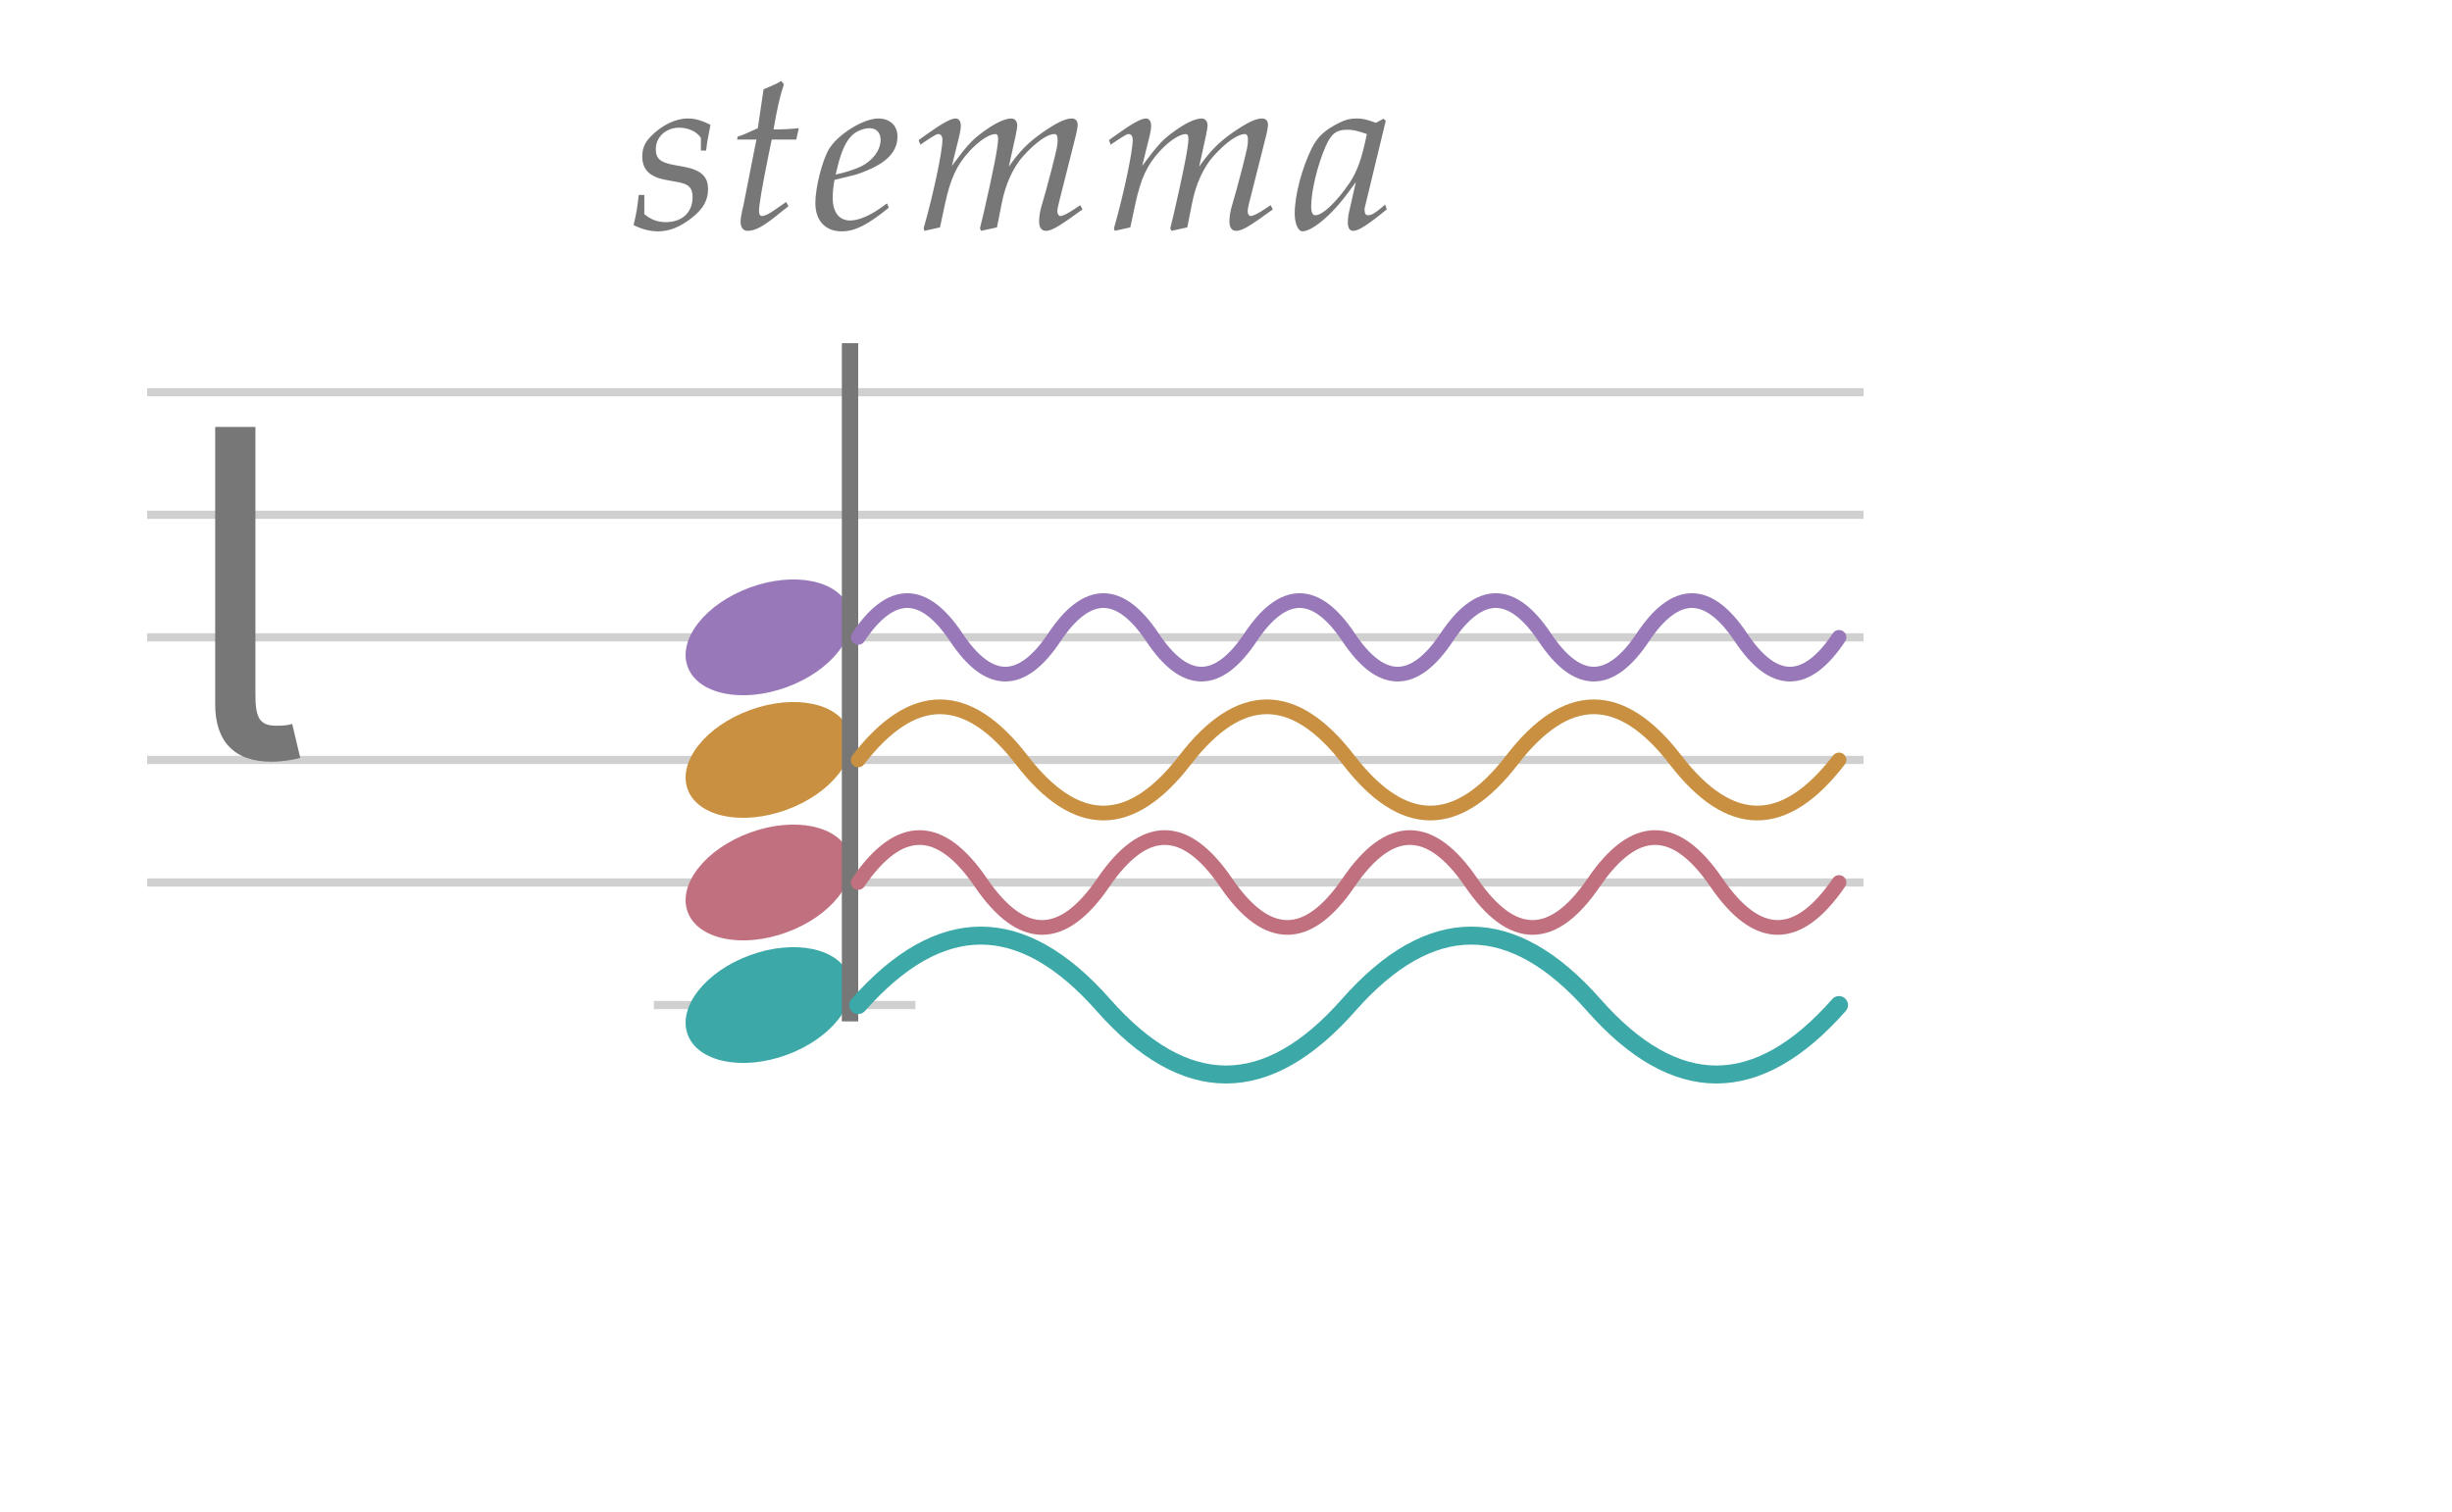
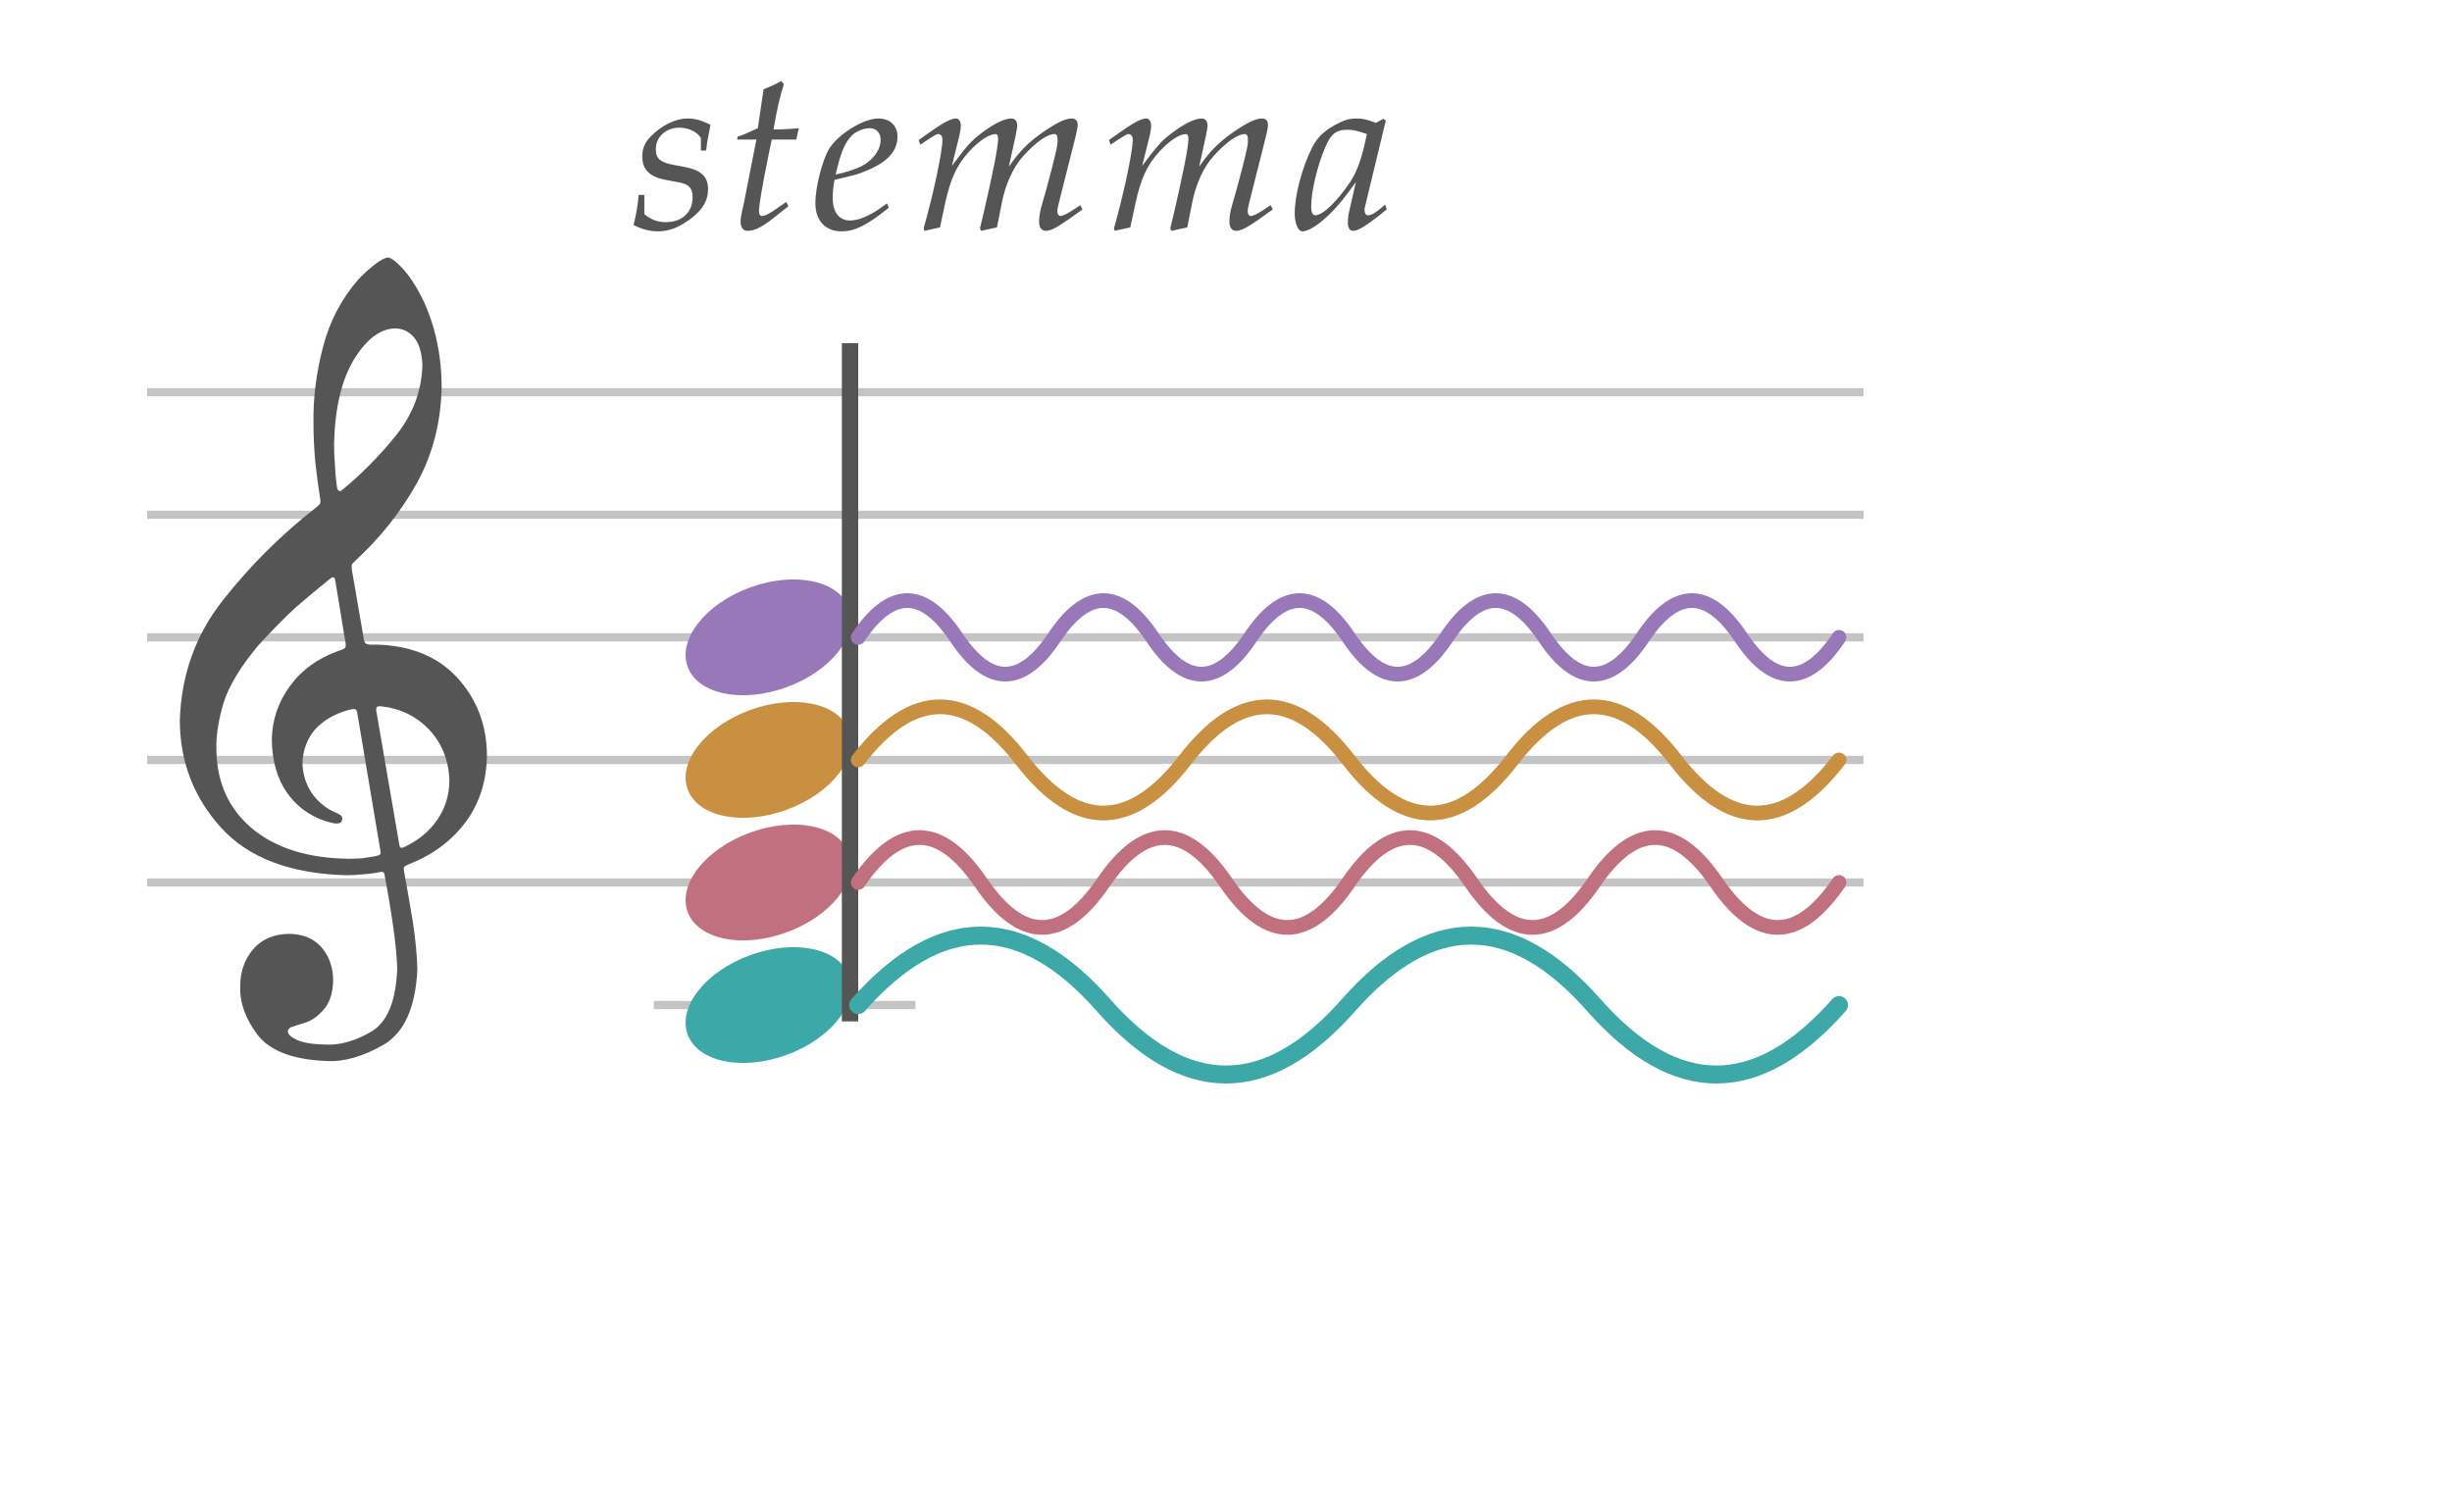
<svg xmlns="http://www.w3.org/2000/svg" width="300" height="185" viewBox="0 0 300 185">
-   <text x="124" y="28" font-family="Palatino Linotype, Palatino, Georgia, serif" font-size="28" font-style="italic" fill="#777" letter-spacing="1.5" text-anchor="middle">stemma</text>
-   <line x1="18" y1="48" x2="228" y2="48" stroke="#777" stroke-width="1.0" opacity="0.35" />
-   <line x1="18" y1="63" x2="228" y2="63" stroke="#777" stroke-width="1.0" opacity="0.35" />
-   <line x1="18" y1="78" x2="228" y2="78" stroke="#777" stroke-width="1.0" opacity="0.35" />
-   <line x1="18" y1="93" x2="228" y2="93" stroke="#777" stroke-width="1.0" opacity="0.35" />
-   <line x1="18" y1="108" x2="228" y2="108" stroke="#777" stroke-width="1.0" opacity="0.35" />
-   <text x="22" y="93" font-family="Bravura" font-size="56" fill="#777"></text>
-   <line x1="80" y1="123" x2="112" y2="123" stroke="#777" stroke-width="1.0" opacity="0.35" />
+   <text x="124" y="28" font-family="Palatino Linotype, Palatino, Georgia, serif" font-size="28" font-style="italic" fill="#555" letter-spacing="1.5" text-anchor="middle">stemma</text>
+   <line x1="18" y1="48" x2="228" y2="48" stroke="#555" stroke-width="1.0" opacity="0.35" />
+   <line x1="18" y1="63" x2="228" y2="63" stroke="#555" stroke-width="1.0" opacity="0.35" />
+   <line x1="18" y1="78" x2="228" y2="78" stroke="#555" stroke-width="1.0" opacity="0.35" />
+   <line x1="18" y1="93" x2="228" y2="93" stroke="#555" stroke-width="1.0" opacity="0.35" />
+   <line x1="18" y1="108" x2="228" y2="108" stroke="#555" stroke-width="1.0" opacity="0.35" />
+   <g transform="translate(22,93) scale(0.056,-0.056)" fill="#555">
+     <path d="M376 415Q375 424 376 427Q378 430 382 434Q465 510 518 605Q570 700 572 815Q572 881 555 942Q538 1002 507 1048Q495 1066 480 1081Q464 1097 455 1098Q444 1097 425 1082Q406 1067 390 1050Q335 987 313 903Q291 819 292 739Q292 695 296 651Q301 607 306 575Q308 567 307 562Q306 558 297 551Q184 463 95 350Q5 237 0 87Q0 -48 90 -148Q180 -247 364 -252Q382 -252 400 -250Q418 -249 433 -246Q441 -244 444 -245Q447 -246 448 -255Q458 -307 466 -363Q474 -419 475 -456Q471 -563 418 -594Q365 -625 316 -622Q276 -621 256 -612Q236 -603 236 -593Q236 -588 243 -584Q251 -581 268 -576Q293 -570 313 -547Q334 -525 335 -482Q335 -440 310 -410Q285 -381 239 -380Q188 -381 160 -414Q132 -447 132 -495Q130 -548 170 -601Q211 -654 322 -658Q378 -661 446 -622Q513 -582 519 -458Q518 -413 509 -353Q499 -293 490 -244Q488 -236 491 -233Q493 -231 503 -227Q580 -196 625 -135Q670 -74 671 11Q670 110 606 180Q542 249 430 252Q411 251 407 254Q402 257 401 270ZM470 943Q495 943 512 923Q529 902 530 861Q527 778 473 710Q419 643 356 591Q351 586 348 588Q344 589 343 599Q340 619 339 643Q337 667 337 691Q340 809 381 876Q422 942 470 943ZM361 262Q364 249 361 245Q359 242 346 238Q279 214 241 162Q202 109 201 44Q202 -24 233 -70Q264 -115 316 -133Q322 -135 330 -137Q337 -139 343 -139Q349 -139 352 -136Q355 -133 355 -128Q355 -123 350 -120Q346 -117 340 -115Q308 -101 288 -72Q269 -43 268 -8Q269 35 295 66Q322 96 368 109Q380 112 383 111Q387 109 388 101L438 -197Q440 -205 437 -207Q435 -209 424 -211Q412 -213 398 -215Q383 -216 368 -216Q235 -214 158 -150Q82 -86 80 20Q78 64 95 123Q113 181 173 252Q218 301 254 334Q291 366 326 394Q333 400 336 399Q339 398 340 390ZM430 103Q428 112 430 115Q432 118 441 117Q503 110 545 66Q587 21 589 -46Q588 -94 563 -130Q538 -167 495 -188Q486 -193 483 -192Q480 -191 479 -182Z" />
+   </g>
+   <line x1="80" y1="123" x2="112" y2="123" stroke="#555" stroke-width="1.0" opacity="0.35" />
  <ellipse cx="94" cy="78" rx="10.5" ry="6.5" transform="rotate(-20,94,78)" fill="#9878b8" />
  <ellipse cx="94" cy="93" rx="10.5" ry="6.5" transform="rotate(-20,94,93)" fill="#c89040" />
  <ellipse cx="94" cy="108" rx="10.5" ry="6.5" transform="rotate(-20,94,108)" fill="#c0707e" />
  <ellipse cx="94" cy="123" rx="10.5" ry="6.5" transform="rotate(-20,94,123)" fill="#3da8a8" />
-   <line x1="104" y1="42" x2="104" y2="125" stroke="#777" stroke-width="2.0" />
+   <line x1="104" y1="42" x2="104" y2="125" stroke="#555" stroke-width="2.0" />
  <path d="M105,78 Q111,69 117,78 Q123,87 129,78 Q135,69 141,78 Q147,87 153,78 Q159,69 165,78 Q171,87 177,78 Q183,69 189,78 Q195,87 201,78 Q207,69 213,78 Q219,87 225,78" fill="none" stroke="#9878b8" stroke-width="1.8" stroke-linecap="round" />
  <path d="M105,93 Q115,80 125,93 Q135,106 145,93 Q155,80 165,93 Q175,106 185,93 Q195,80 205,93 Q215,106 225,93" fill="none" stroke="#c89040" stroke-width="1.8" stroke-linecap="round" />
  <path d="M105,108 Q112.5,97 120,108 Q127.5,119 135,108 Q142.5,97 150,108 Q157.5,119 165,108 Q172.5,97 180,108 Q187.5,119 195,108 Q202.5,97 210,108 Q217.5,119 225,108" fill="none" stroke="#c0707e" stroke-width="1.8" stroke-linecap="round" />
  <path d="M105,123 Q120,106 135,123 Q150,140 165,123 Q180,106 195,123 Q210,140 225,123" fill="none" stroke="#3da8a8" stroke-width="2.2" stroke-linecap="round" />
</svg>
